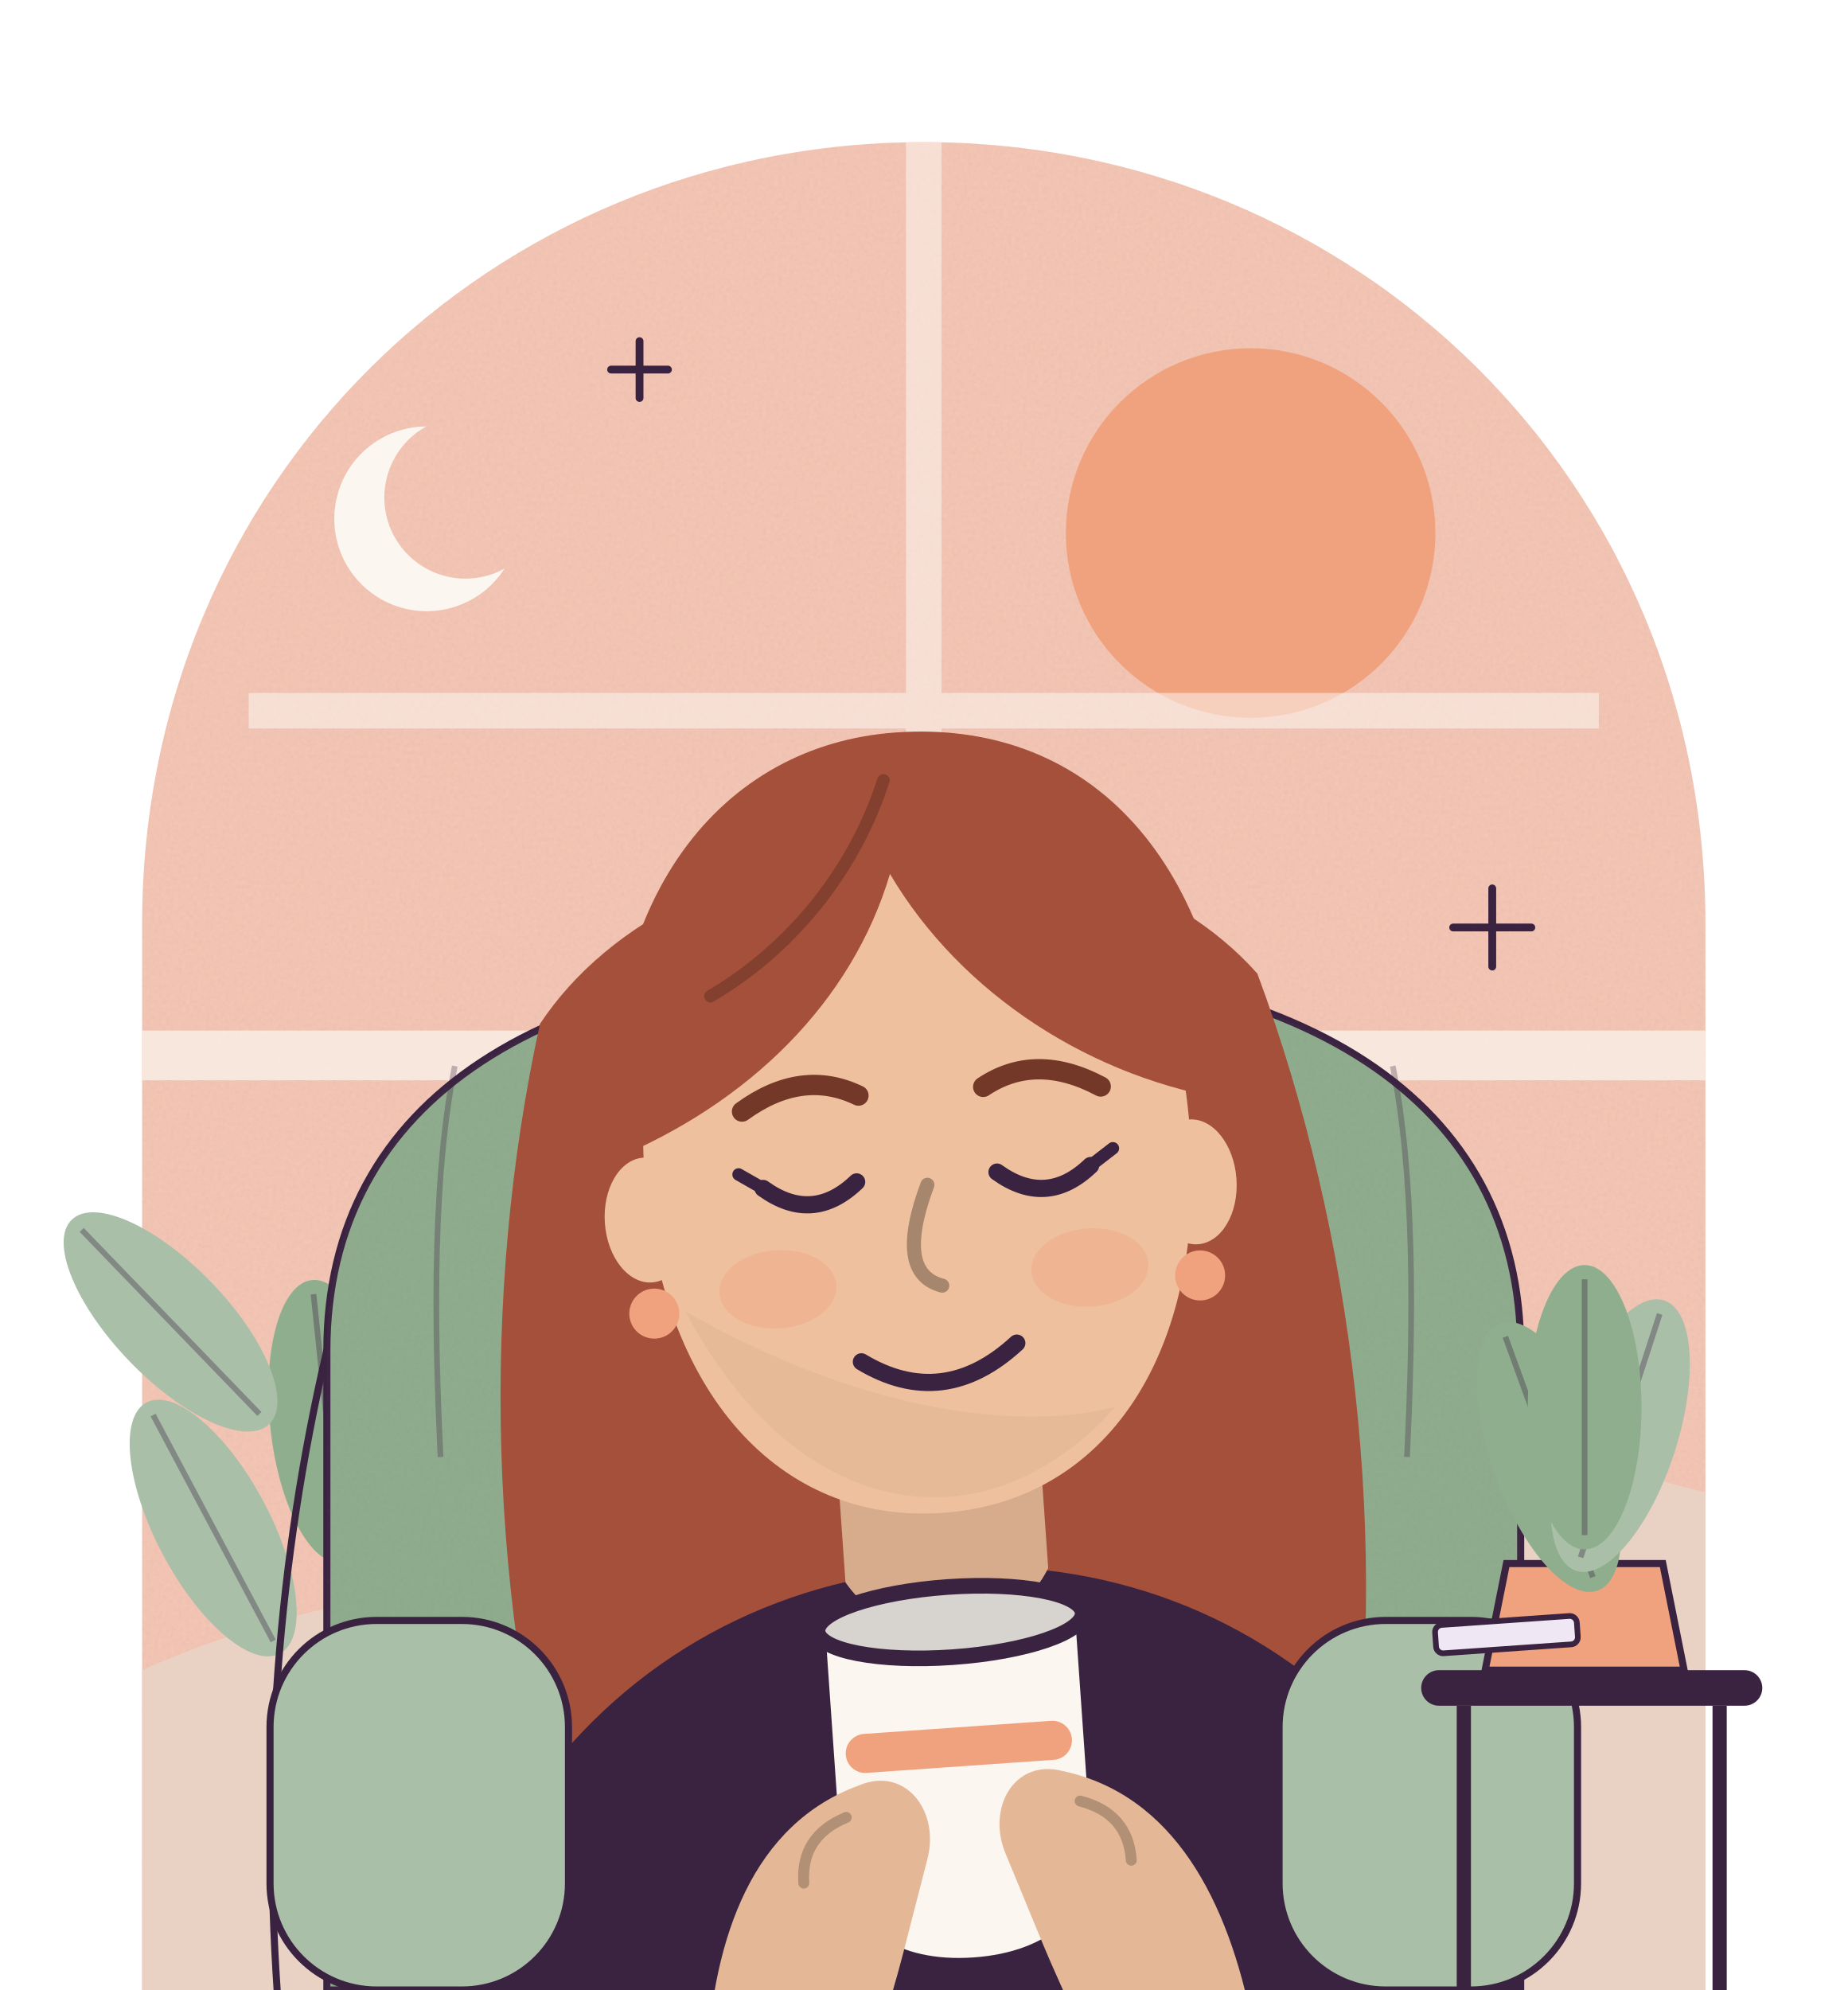
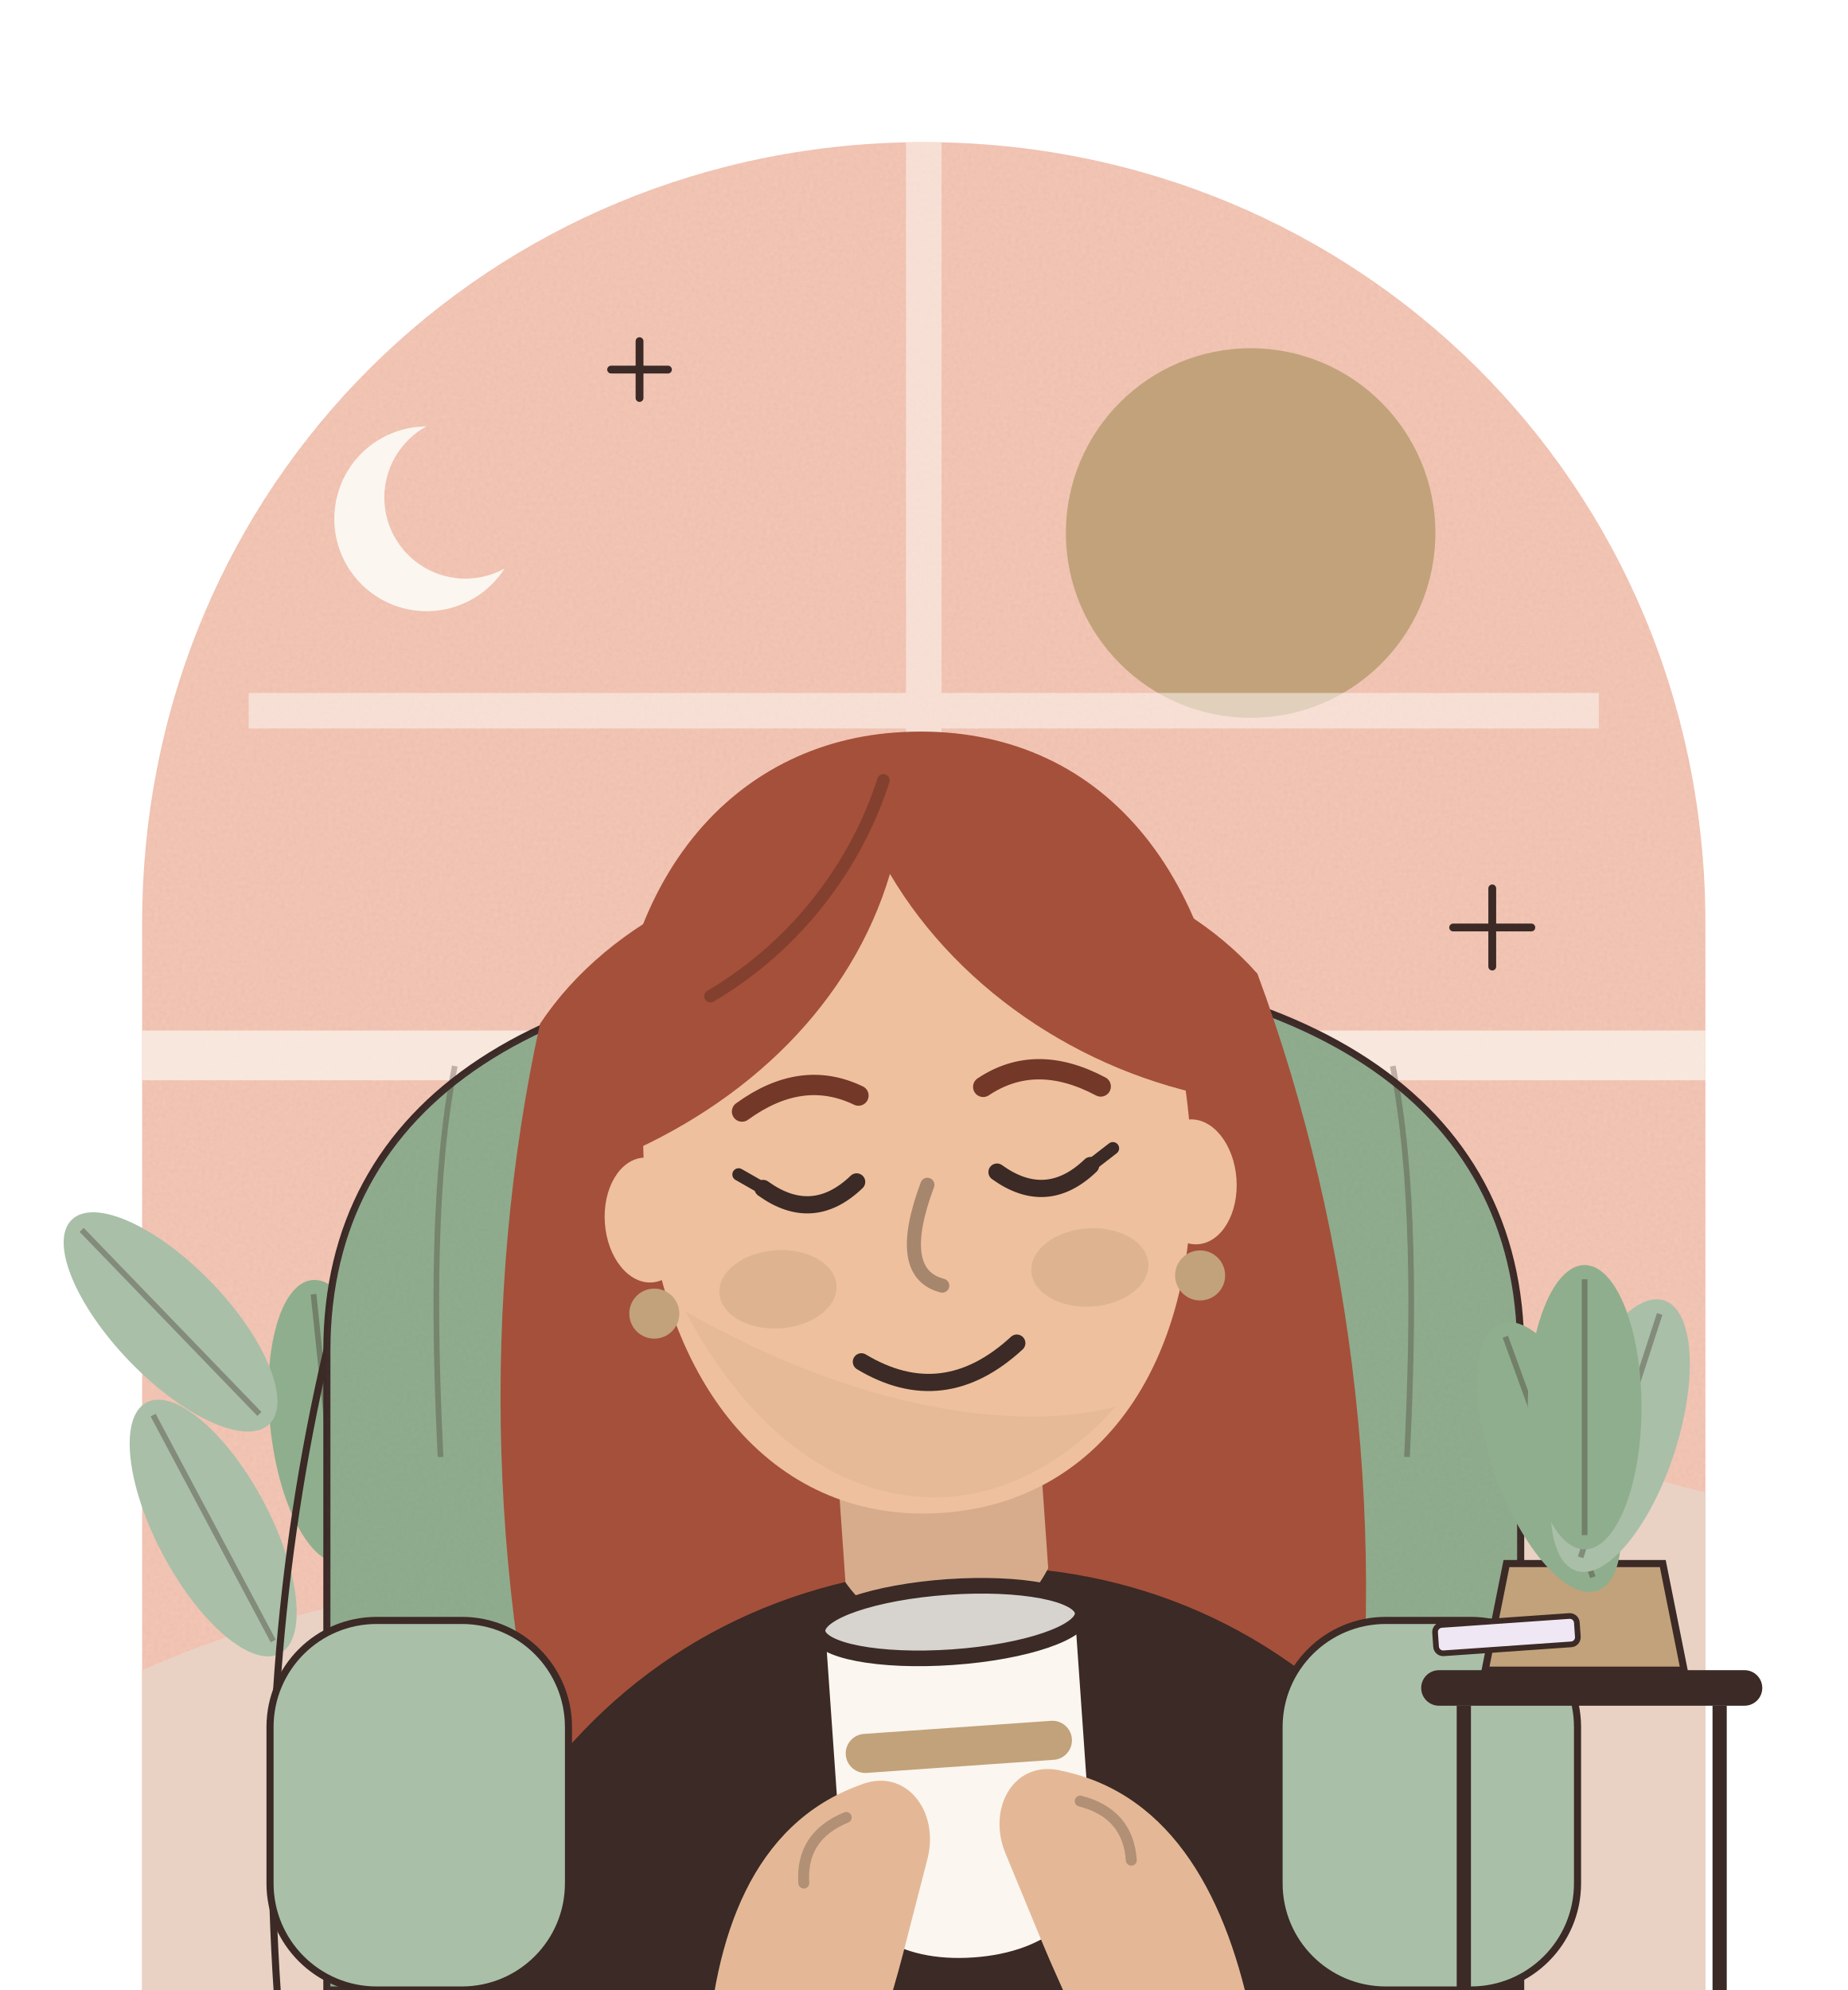
<svg xmlns="http://www.w3.org/2000/svg" viewBox="0 0 520 560" overflow="visible" role="img" aria-label="Illustration einer Frau mit einer Tasse Tee im Sessel am Fenster, entspannt und zuversichtlich">
  <defs>
    <filter id="hg" x="0" y="0" width="100%" height="100%">
      <feTurbulence type="fractalNoise" baseFrequency=".9" numOctaves="2" seed="4" />
      <feColorMatrix values="0 0 0 0 .23  0 0 0 0 .14  0 0 0 0 .25  0 0 0 .09 0" />
      <feComposite in2="SourceGraphic" operator="in" />
    </filter>
    <clipPath id="arch">
      <path d="M40 560V260C40 136 138 40 260 40s220 96 220 220v300z" />
    </clipPath>
  </defs>
  <path d="M40 560V260C40 136 138 40 260 40s220 96 220 220v300z" fill="#f6c7b4" />
  <path d="M40 560V260C40 136 138 40 260 40s220 96 220 220v300z" fill="#f6c7b4" filter="url(#hg)" />
  <g clip-path="url(#arch)">
-     <circle cx="352" cy="150" r="52" fill="#f0a27f" />
+     <circle cx="352" cy="150" r="52" fill="#C2A27A" />
    <path d="M40 470c90-40 170-20 260-50s140-10 180 0v190H40z" fill="#e9d2c4" />
  </g>
  <path d="M120 120a26 26 0 1 0 22 40 20 20 0 0 1-22-40z" fill="#fbf6f0" />
  <ellipse cx="60" cy="430" rx="16" ry="40" transform="rotate(-28 60 430)" fill="#a9bfa8" />
-   <path d="M60 466V394" transform="rotate(-28 60 430)" stroke="#3a2340" stroke-width="1.6" opacity=".35" />
+   <path d="M60 466V394" transform="rotate(-28 60 430)" stroke="#3B2A26" stroke-width="1.6" opacity=".35" />
  <ellipse cx="92" cy="400" rx="16" ry="40" transform="rotate(-6 92 400)" fill="#8fae8d" />
-   <path d="M92 436V364" transform="rotate(-6 92 400)" stroke="#3a2340" stroke-width="1.6" opacity=".35" />
+   <path d="M92 436V364" transform="rotate(-6 92 400)" stroke="#3B2A26" stroke-width="1.6" opacity=".35" />
  <ellipse cx="48" cy="372" rx="16" ry="40" transform="rotate(-44 48 372)" fill="#a9bfa8" />
-   <path d="M48 408V336" transform="rotate(-44 48 372)" stroke="#3a2340" stroke-width="1.6" opacity=".35" />
-   <path d="M78 560c-4-60 0-120 14-180" stroke="#3a2340" stroke-width="2" fill="none" stroke-linecap="round" />
+   <path d="M48 408V336" transform="rotate(-44 48 372)" stroke="#3B2A26" stroke-width="1.6" opacity=".35" />
+   <path d="M78 560c-4-60 0-120 14-180" stroke="#3B2A26" stroke-width="2" fill="none" stroke-linecap="round" />
  <g clip-path="url(#arch)">
    <path d="M260 40v250M70 200h380" stroke="#fbf6f0" stroke-width="10" opacity=".55" />
    <rect x="40" y="290" width="440" height="14" fill="#fbf6f0" opacity=".7" />
-     <path d="M92 560V380c0-70 60-110 168-110s168 40 168 110v180z" fill="#8fae8d" stroke="#3a2340" stroke-width="2" />
+     <path d="M92 560V380c0-70 60-110 168-110s168 40 168 110v180z" fill="#8fae8d" stroke="#3B2A26" stroke-width="2" />
    <path d="M92 560V380c0-70 60-110 168-110s168 40 168 110v180z" fill="#8fae8d" filter="url(#hg)" />
-     <path d="M128 300c-6 30-6 70-4 110M392 300c6 30 6 70 4 110" stroke="#3a2340" stroke-width="1.6" fill="none" opacity=".3" />
+     <path d="M128 300c-6 30-6 70-4 110M392 300c6 30 6 70 4 110" stroke="#3B2A26" stroke-width="1.6" fill="none" opacity=".3" />
  </g>
  <g clip-path="url(#arch)">
    <svg x="40" y="118" width="440" height="462" viewBox="0 0 200 210" overflow="visible">
      <defs>
        <filter id="g-hero-fig" x="0" y="0" width="100%" height="100%">
          <feTurbulence type="fractalNoise" baseFrequency=".9" numOctaves="2" seed="4" />
          <feColorMatrix values="0 0 0 0 .23  0 0 0 0 .14  0 0 0 0 .25  0 0 0 .09 0" />
          <feComposite in2="SourceGraphic" operator="in" />
        </filter>
      </defs>
      <g transform="rotate(-4 100 120)">
        <path d="M54 74c-10 34-12 74-4 110 22 12 78 12 100 0 8-36 6-76-4-110-20-26-72-26-92 0z" fill="#a5503a" />
-         <path d="M26 240c0-58 32-92 74-92s74 34 74 92z" fill="#3a2340" stroke="#3a2340" stroke-width="2" />
+         <path d="M26 240c0-58 32-92 74-92s74 34 74 92z" fill="#3B2A26" stroke="#3B2A26" stroke-width="2" />
        <path d="M88 126v22c6 10 20 10 26 0v-22z" fill="#d6ac8d" stroke="none" />
-         <path d="M86 150q14 14 30 0" stroke-linecap="round" stroke-linejoin="round" fill="none" stroke-width="2" stroke="#3a2340" />
+         <path d="M86 150q14 14 30 0" stroke-linecap="round" stroke-linejoin="round" fill="none" stroke-width="2" stroke="#3B2A26" />
        <g transform="translate(0 -6)">
-           <path d="M84 160h34v30c0 9-7 14-17 14s-17-5-17-14z" fill="#fbf6f0" stroke="#3a2340" stroke-width="2" />
-           <ellipse cx="101" cy="160" rx="17" ry="4.5" fill="#d7d3ce" stroke="#3a2340" stroke-width="2" />
-           <path d="M89 176h24" stroke="#f0a27f" stroke-width="5" stroke-linecap="round" />
+           <path d="M84 160h34v30c0 9-7 14-17 14s-17-5-17-14z" fill="#fbf6f0" stroke="#3B2A26" stroke-width="2" />
+           <ellipse cx="101" cy="160" rx="17" ry="4.5" fill="#d7d3ce" stroke="#3B2A26" stroke-width="2" />
+           <path d="M89 176h24" stroke="#C2A27A" stroke-width="5" stroke-linecap="round" />
          <path d="M66 214c2-16 8-30 22-34 6-2 10 4 8 10l-4 12c-2 6-4 10-4 14z" fill="#e4b896" stroke="none" />
          <path d="M136 214c-2-16-8-30-22-34-6-2-10 4-8 10l4 12c2 6 4 10 4 14z" fill="#e4b896" stroke="none" />
          <path d="M86 184q-6 2-6 8M116 184q6 2 6 8" stroke-linecap="round" stroke-linejoin="round" fill="none" stroke="#b29075" stroke-width="1.4" />
        </g>
        <path d="M66 94c0-28 15-44 36-44s34 16 34 44c0 28-14 46-35 46S66 122 66 94z" fill="#eec09d" />
        <path d="M70 112c8 18 20 26 32 26 8 0 16-4 22-10-10 2-30 0-54-16z" fill="#d6ac8d" opacity=".35" />
        <ellipse cx="66" cy="100" rx="5.5" ry="8" fill="#eec09d" />
        <ellipse cx="136" cy="100" rx="5.5" ry="8" fill="#eec09d" />
-         <ellipse cx="82" cy="110" rx="7.5" ry="5" fill="#f0a27f" opacity=".4" />
-         <ellipse cx="122" cy="110" rx="7.5" ry="5" fill="#f0a27f" opacity=".4" />
-         <path d="M81 97q6 5 12 0M111 97q6 5 12 0" stroke-linecap="round" stroke-linejoin="round" fill="none" stroke-width="2.2" stroke="#3a2340" />
-         <path d="M81 97l-3-2M123 97l3-2" stroke-linecap="round" stroke-linejoin="round" fill="none" stroke-width="1.6" stroke="#3a2340" />
+         <ellipse cx="82" cy="110" rx="7.5" ry="5" fill="#C2A27A" opacity=".4" />
+         <ellipse cx="122" cy="110" rx="7.5" ry="5" fill="#C2A27A" opacity=".4" />
+         <path d="M81 97q6 5 12 0M111 97q6 5 12 0" stroke-linecap="round" stroke-linejoin="round" fill="none" stroke-width="2.2" stroke="#3B2A26" />
+         <path d="M81 97l-3-2M123 97l3-2" stroke-linecap="round" stroke-linejoin="round" fill="none" stroke-width="1.6" stroke="#3B2A26" />
        <path d="M79 87q8-5 15-1M110 86q7-4 15 1" stroke-linecap="round" stroke-linejoin="round" fill="none" stroke="#733828" stroke-width="2.6" />
        <path d="M102 98q-5 11 1 13" stroke-linecap="round" stroke-linejoin="round" fill="none" stroke="#a6866d" stroke-width="1.8" />
-         <path d="M92 120q10 7 20-1" stroke-linecap="round" stroke-linejoin="round" fill="none" stroke-width="2.2" stroke="#3a2340" />
-         <circle cx="66" cy="112" r="3.2" fill="#f0a27f" />
-         <circle cx="136" cy="112" r="3.2" fill="#f0a27f" />
+         <path d="M92 120q10 7 20-1" stroke-linecap="round" stroke-linejoin="round" fill="none" stroke-width="2.2" stroke="#3B2A26" />
+         <circle cx="66" cy="112" r="3.2" fill="#C2A27A" />
+         <circle cx="136" cy="112" r="3.2" fill="#C2A27A" />
        <path d="M62 92c0-34 18-52 40-52 24 0 40 18 40 50-18-4-34-16-42-32-6 16-20 28-38 34z" fill="#a5503a" />
        <path d="M100 46c-4 10-12 20-24 26" stroke-linecap="round" stroke-linejoin="round" fill="none" stroke="#84402e" stroke-width="1.6" />
      </g>
    </svg>
  </g>
  <g clip-path="url(#arch)">
-     <rect x="76" y="456" width="84" height="104" rx="30" fill="#a9bfa8" stroke="#3a2340" stroke-width="2" />
-     <rect x="360" y="456" width="84" height="104" rx="30" fill="#a9bfa8" stroke="#3a2340" stroke-width="2" />
+     <rect x="76" y="456" width="84" height="104" rx="30" fill="#a9bfa8" stroke="#3B2A26" stroke-width="2" />
+     <rect x="360" y="456" width="84" height="104" rx="30" fill="#a9bfa8" stroke="#3B2A26" stroke-width="2" />
  </g>
-   <rect x="400" y="470" width="96" height="10" rx="5" fill="#3a2340" />
-   <path d="M412 480v80M484 480v80" stroke="#3a2340" stroke-width="4" />
-   <path d="M418 470l6-30h44l6 30z" fill="#f0a27f" stroke="#3a2340" stroke-width="2" />
+   <rect x="400" y="470" width="96" height="10" rx="5" fill="#3B2A26" />
+   <path d="M412 480v80M484 480v80" stroke="#3B2A26" stroke-width="4" />
+   <path d="M418 470l6-30h44l6 30z" fill="#C2A27A" stroke="#3B2A26" stroke-width="2" />
  <ellipse cx="436" cy="410" rx="16" ry="40" transform="rotate(-20 436 410)" fill="#8fae8d" />
-   <path d="M436 446V374" transform="rotate(-20 436 410)" stroke="#3a2340" stroke-width="1.6" opacity=".35" />
+   <path d="M436 446V374" transform="rotate(-20 436 410)" stroke="#3B2A26" stroke-width="1.6" opacity=".35" />
  <ellipse cx="456" cy="404" rx="16" ry="40" transform="rotate(18 456 404)" fill="#a9bfa8" />
-   <path d="M456 440V368" transform="rotate(18 456 404)" stroke="#3a2340" stroke-width="1.6" opacity=".35" />
+   <path d="M456 440V368" transform="rotate(18 456 404)" stroke="#3B2A26" stroke-width="1.6" opacity=".35" />
  <ellipse cx="446" cy="396" rx="16" ry="40" transform="rotate(0 446 396)" fill="#8fae8d" />
-   <path d="M446 432V360" transform="rotate(0 446 396)" stroke="#3a2340" stroke-width="1.6" opacity=".35" />
-   <rect x="404" y="456" width="40" height="8" rx="2" fill="#efe7f3" stroke="#3a2340" stroke-width="1.6" transform="rotate(-4 424 460)" />
-   <g stroke="#3a2340" stroke-width="2.2" stroke-linecap="round">
+   <path d="M446 432V360" transform="rotate(0 446 396)" stroke="#3B2A26" stroke-width="1.6" opacity=".35" />
+   <rect x="404" y="456" width="40" height="8" rx="2" fill="#efe7f3" stroke="#3B2A26" stroke-width="1.6" transform="rotate(-4 424 460)" />
+   <g stroke="#3B2A26" stroke-width="2.2" stroke-linecap="round">
    <path d="M420 250v22M409 261h22" />
    <path d="M180 96v16M172 104h16" />
  </g>
</svg>
